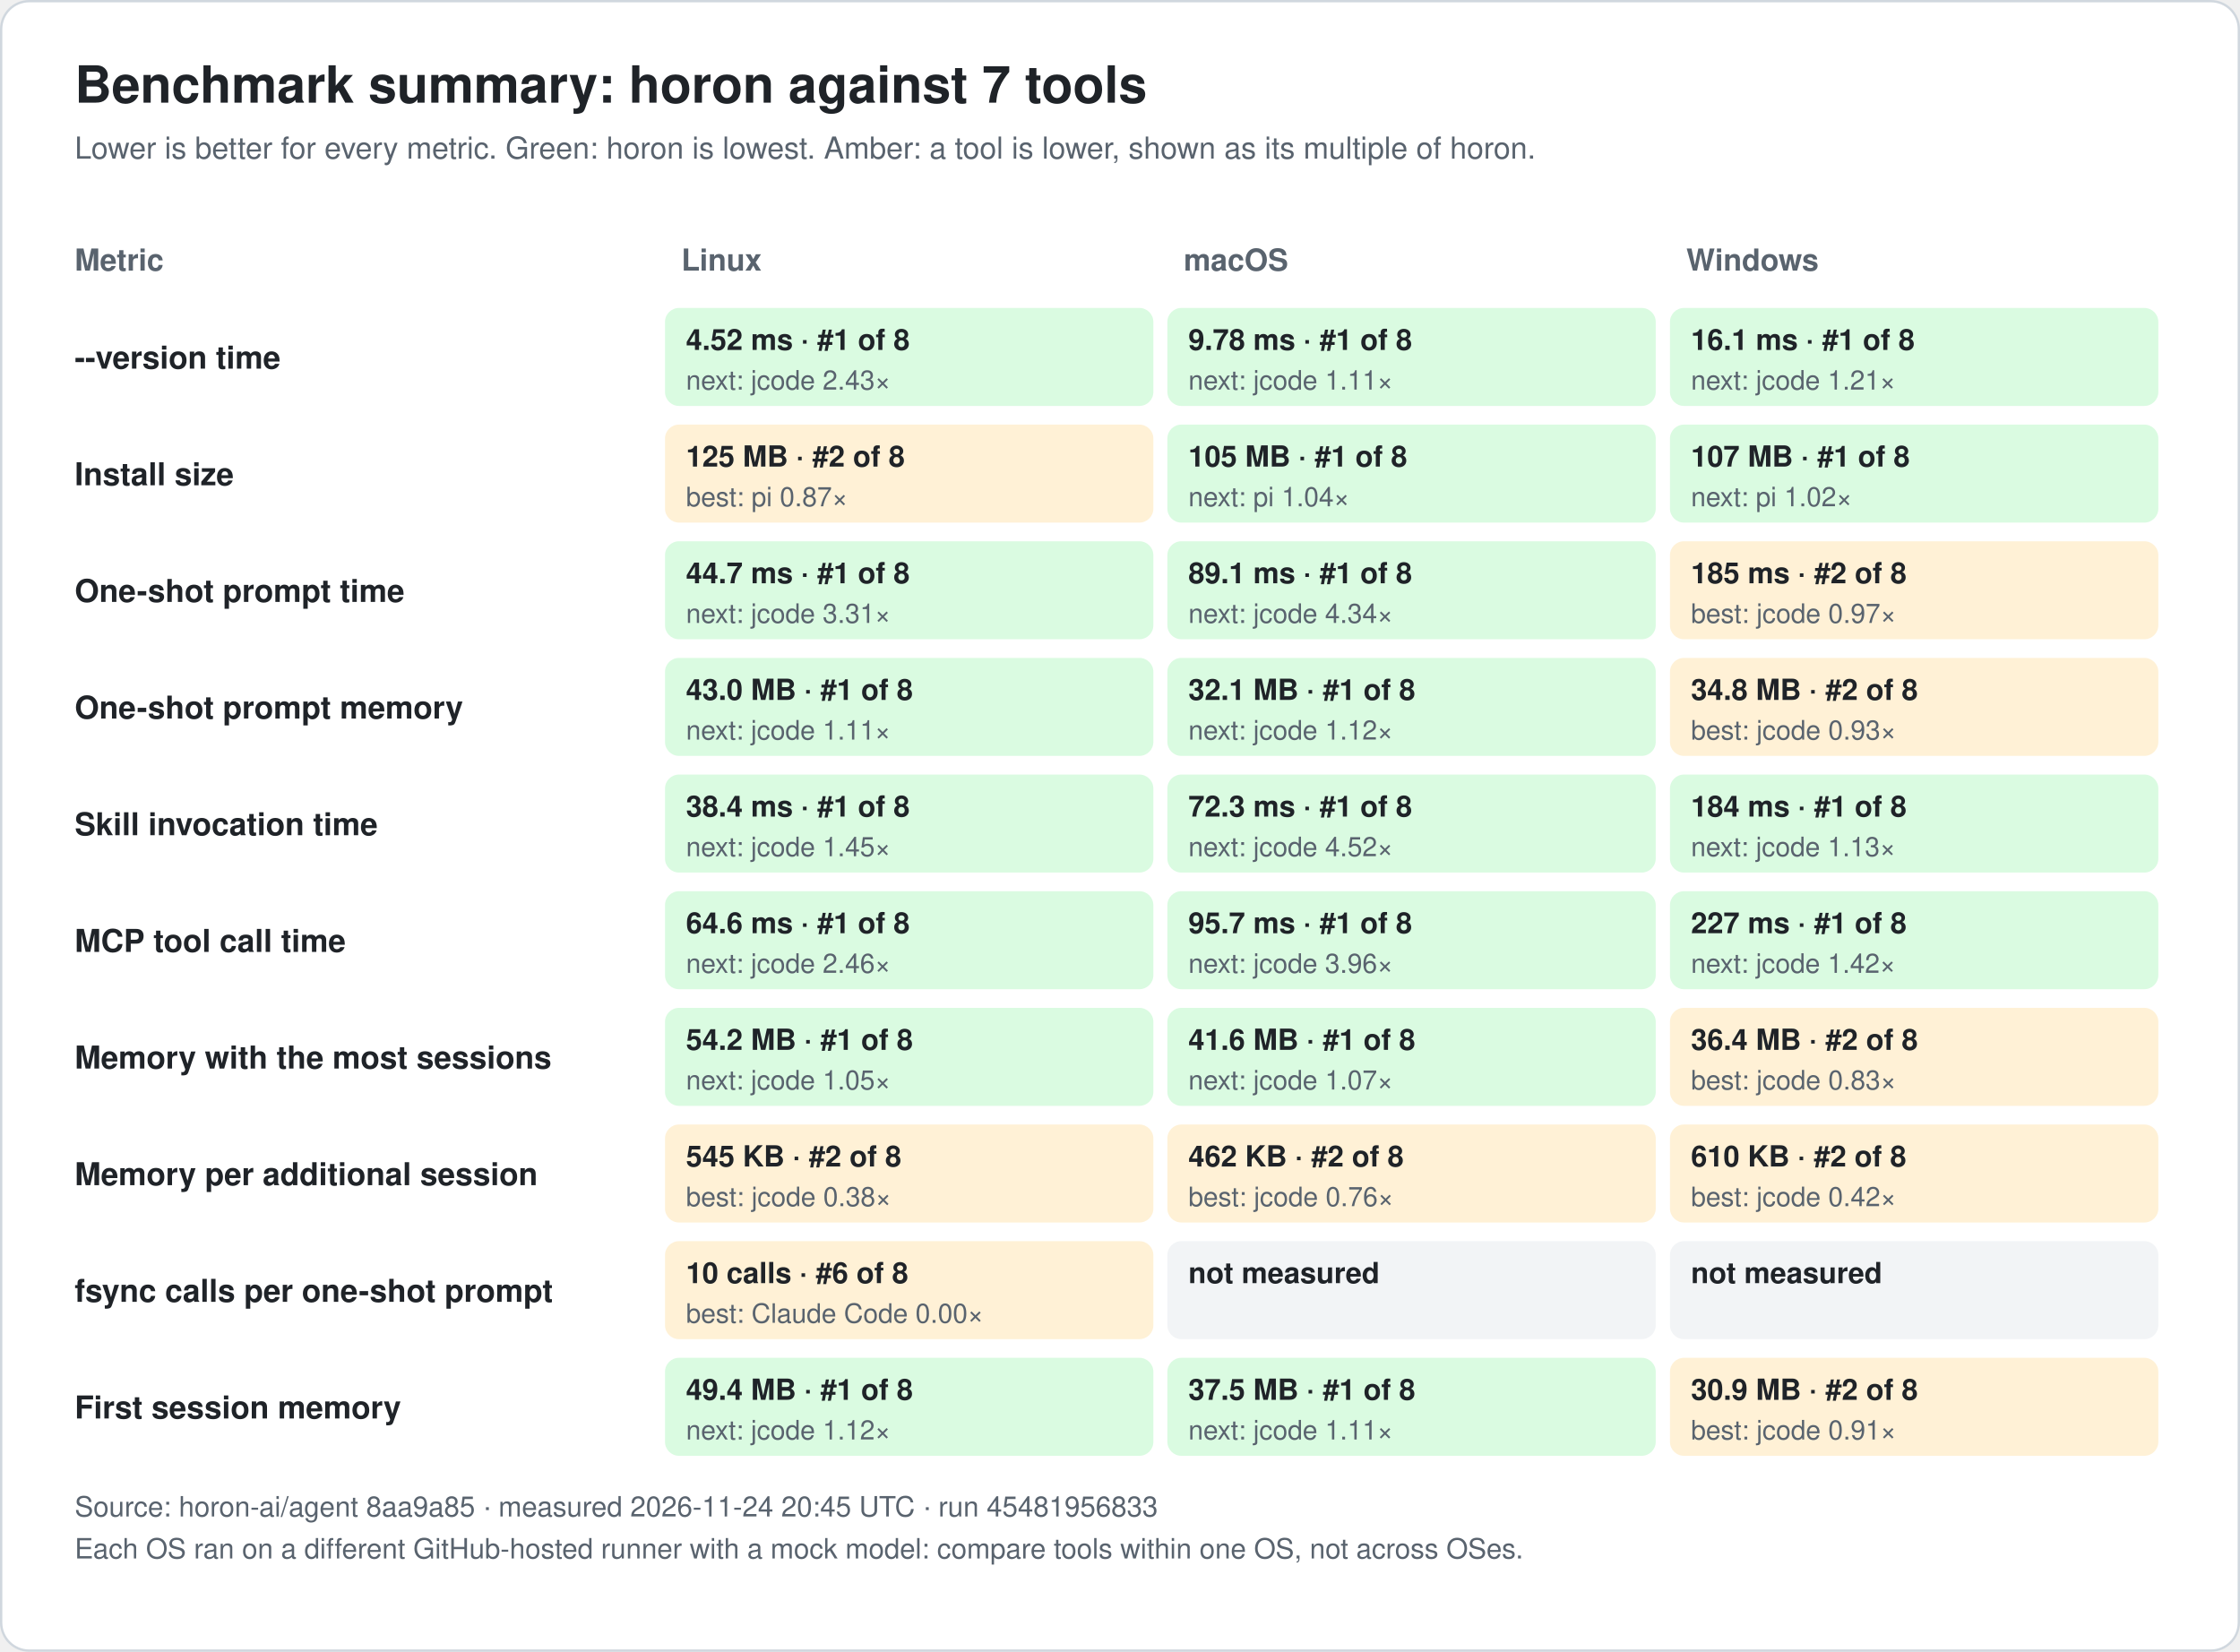
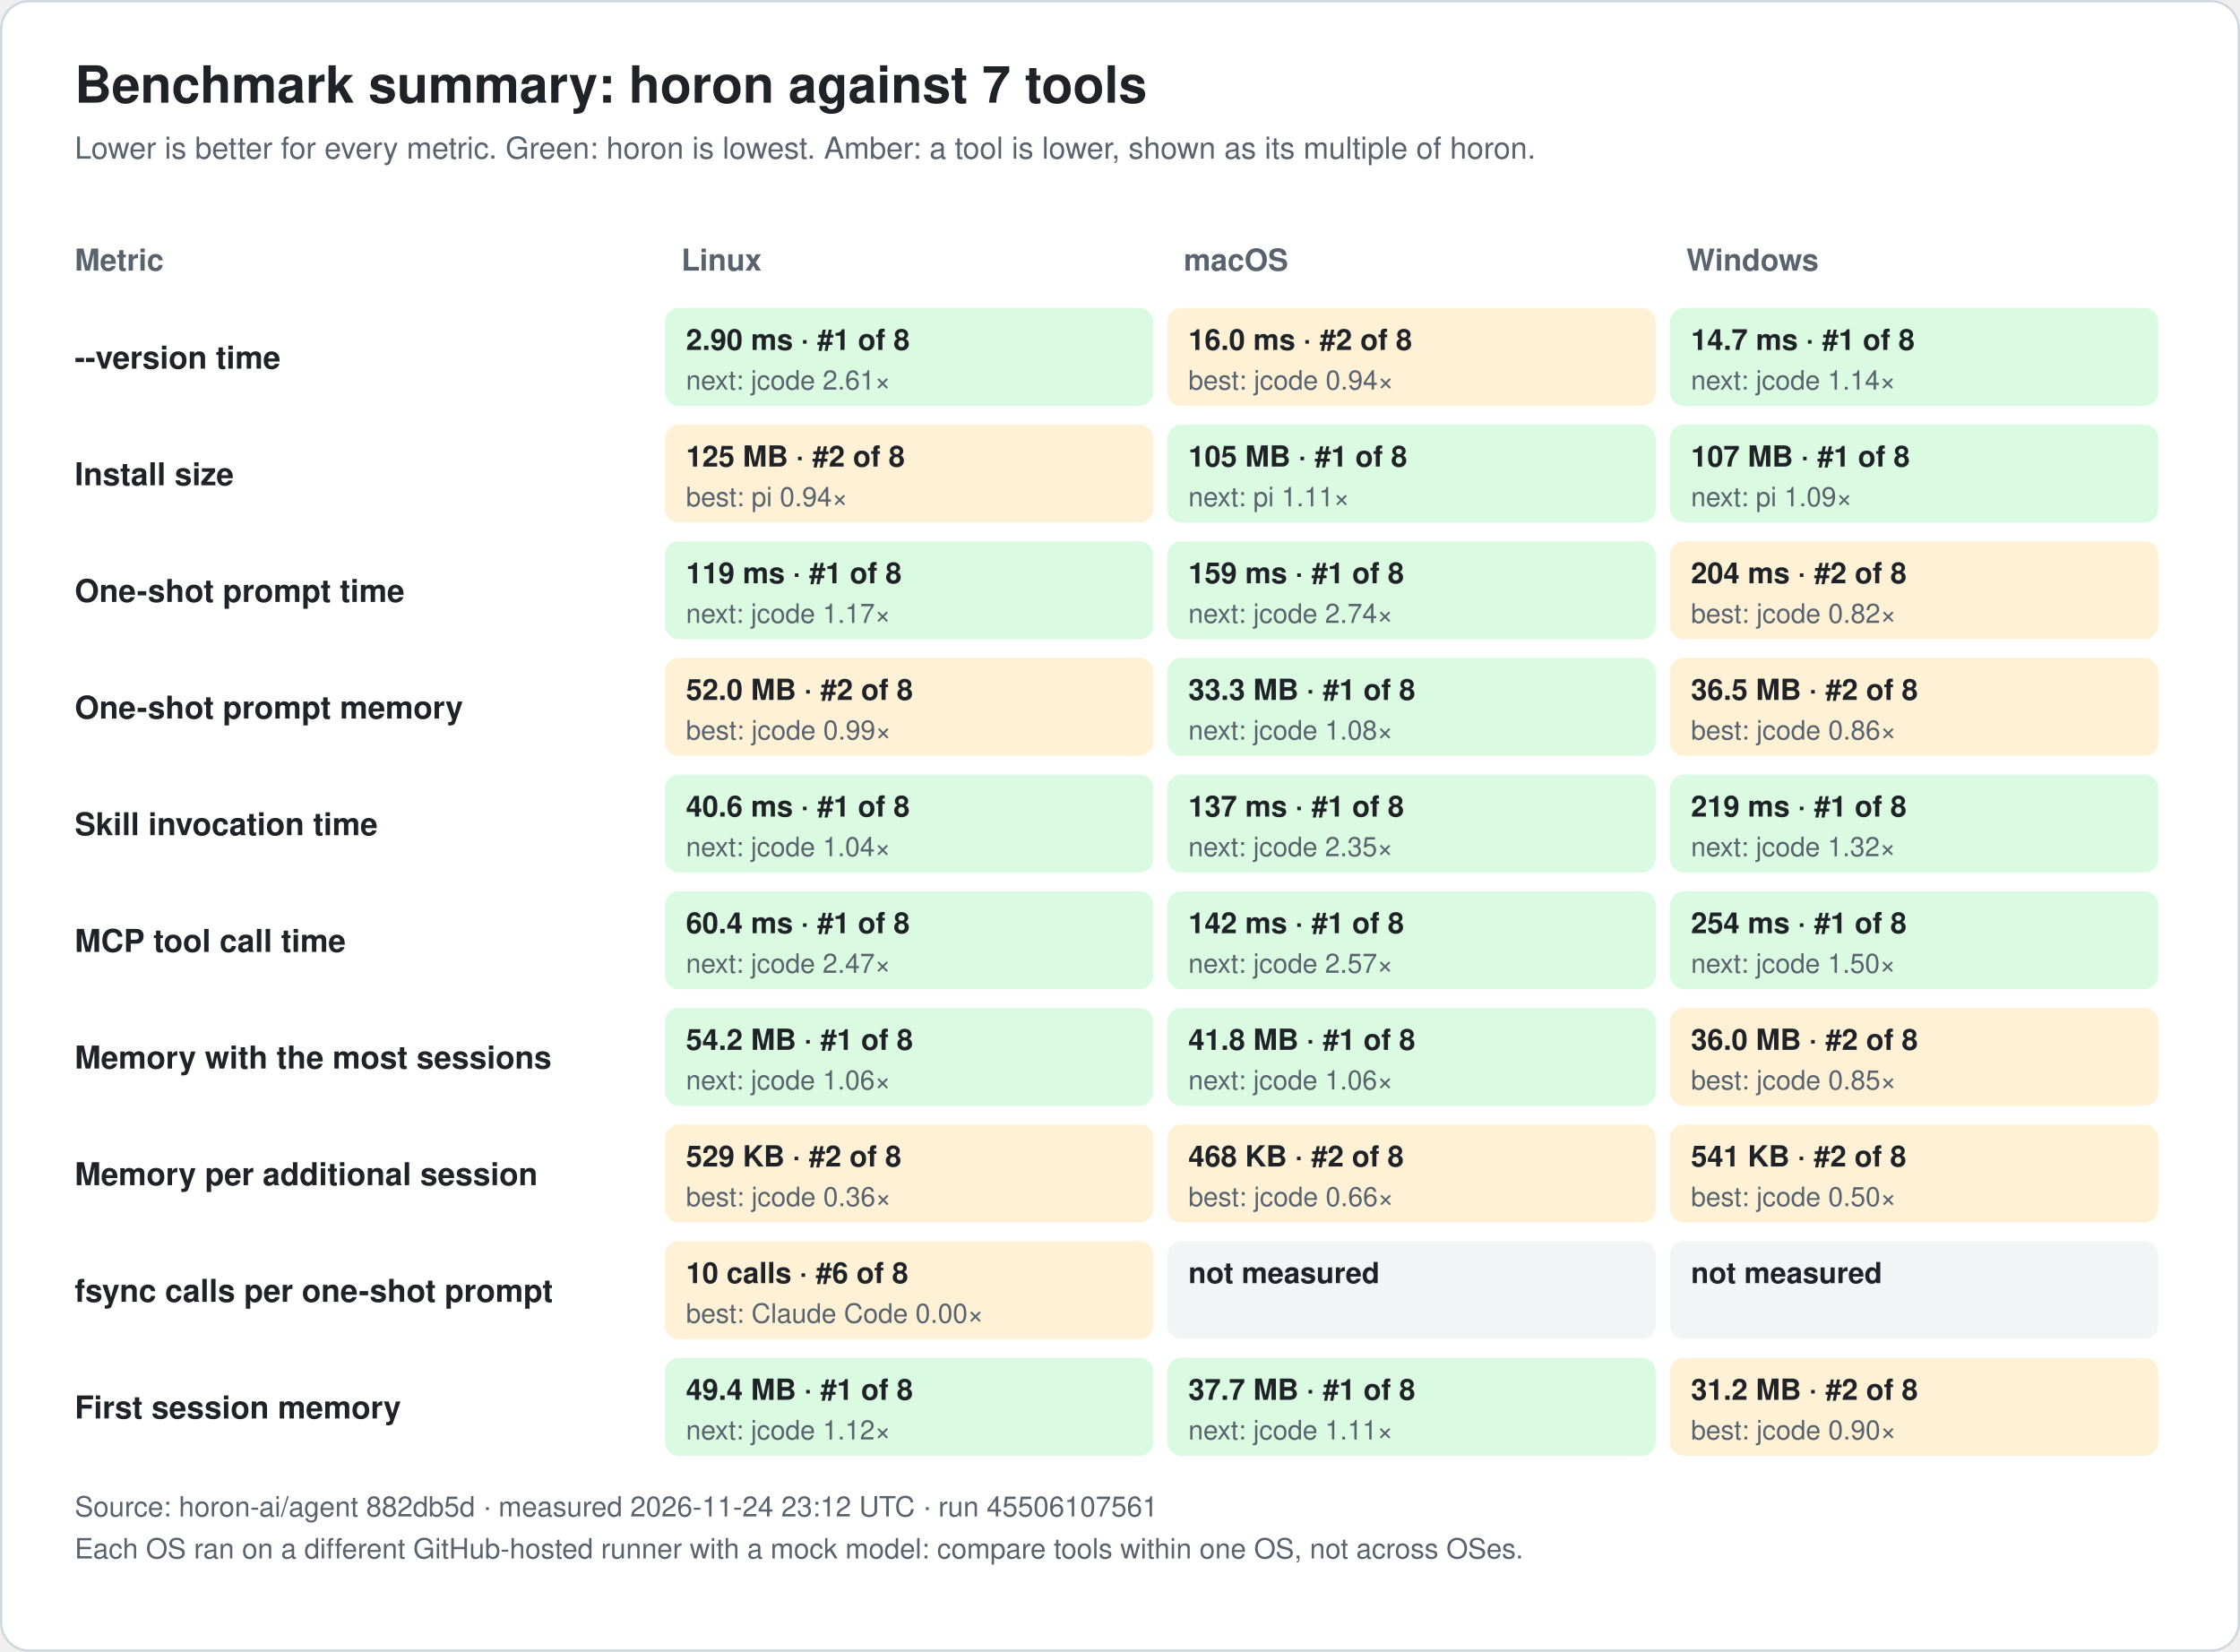
<svg xmlns="http://www.w3.org/2000/svg" width="960" height="708" viewBox="0 0 960 708" font-family="-apple-system, BlinkMacSystemFont, 'Segoe UI', 'Noto Sans KR', 'Apple SD Gothic Neo', Helvetica, Arial, sans-serif" role="img">
  <rect x="0.5" y="0.5" width="959" height="707" rx="12" fill="#ffffff" stroke="#d0d7de" />
  <text x="32.0" y="44.0" font-size="22" fill="#1f2328" text-anchor="start" font-weight="bold">Benchmark summary: horon against 7 tools</text>
  <text x="32.0" y="68.0" font-size="13" fill="#59636e" text-anchor="start" font-weight="normal">Lower is better for every metric. Green: horon is lowest. Amber: a tool is lower, shown as its multiple of horon.</text>
  <text x="32.0" y="116.0" font-size="13" fill="#59636e" text-anchor="start" font-weight="bold">Metric</text>
  <text x="292.0" y="116.0" font-size="13" fill="#59636e" text-anchor="start" font-weight="bold">Linux</text>
  <text x="507.3" y="116.0" font-size="13" fill="#59636e" text-anchor="start" font-weight="bold">macOS</text>
  <text x="722.7" y="116.0" font-size="13" fill="#59636e" text-anchor="start" font-weight="bold">Windows</text>
  <text x="32.0" y="158.0" font-size="13.5" fill="#1f2328" text-anchor="start" font-weight="bold">--version time</text>
  <rect x="285.0" y="132.0" width="209.3" height="42" rx="6" fill="#dafbe1" />
-   <text x="294.0" y="150.0" font-size="12.5" fill="#1f2328" text-anchor="start" font-weight="bold">4.52 ms · #1 of 8</text>
-   <text x="294.0" y="167.0" font-size="11.5" fill="#59636e" text-anchor="start" font-weight="normal">next: jcode 2.43×</text>
-   <rect x="500.3" y="132.0" width="209.3" height="42" rx="6" fill="#dafbe1" />
-   <text x="509.3" y="150.0" font-size="12.5" fill="#1f2328" text-anchor="start" font-weight="bold">9.78 ms · #1 of 8</text>
-   <text x="509.3" y="167.0" font-size="11.5" fill="#59636e" text-anchor="start" font-weight="normal">next: jcode 1.11×</text>
+   <text x="294.0" y="150.0" font-size="12.5" fill="#1f2328" text-anchor="start" font-weight="bold">2.90 ms · #1 of 8</text>
+   <text x="294.0" y="167.0" font-size="11.5" fill="#59636e" text-anchor="start" font-weight="normal">next: jcode 2.61×</text>
+   <rect x="500.3" y="132.0" width="209.3" height="42" rx="6" fill="#fff1d6" />
+   <text x="509.3" y="150.0" font-size="12.5" fill="#1f2328" text-anchor="start" font-weight="bold">16.0 ms · #2 of 8</text>
+   <text x="509.3" y="167.0" font-size="11.5" fill="#59636e" text-anchor="start" font-weight="normal">best: jcode 0.94×</text>
  <rect x="715.7" y="132.0" width="209.3" height="42" rx="6" fill="#dafbe1" />
-   <text x="724.7" y="150.0" font-size="12.5" fill="#1f2328" text-anchor="start" font-weight="bold">16.1 ms · #1 of 8</text>
-   <text x="724.7" y="167.0" font-size="11.5" fill="#59636e" text-anchor="start" font-weight="normal">next: jcode 1.21×</text>
+   <text x="724.7" y="150.0" font-size="12.5" fill="#1f2328" text-anchor="start" font-weight="bold">14.7 ms · #1 of 8</text>
+   <text x="724.7" y="167.0" font-size="11.5" fill="#59636e" text-anchor="start" font-weight="normal">next: jcode 1.14×</text>
  <text x="32.0" y="208.0" font-size="13.5" fill="#1f2328" text-anchor="start" font-weight="bold">Install size</text>
  <rect x="285.0" y="182.0" width="209.3" height="42" rx="6" fill="#fff1d6" />
  <text x="294.0" y="200.0" font-size="12.5" fill="#1f2328" text-anchor="start" font-weight="bold">125 MB · #2 of 8</text>
-   <text x="294.0" y="217.0" font-size="11.5" fill="#59636e" text-anchor="start" font-weight="normal">best: pi 0.87×</text>
+   <text x="294.0" y="217.0" font-size="11.5" fill="#59636e" text-anchor="start" font-weight="normal">best: pi 0.94×</text>
  <rect x="500.3" y="182.0" width="209.3" height="42" rx="6" fill="#dafbe1" />
  <text x="509.3" y="200.0" font-size="12.5" fill="#1f2328" text-anchor="start" font-weight="bold">105 MB · #1 of 8</text>
-   <text x="509.3" y="217.0" font-size="11.5" fill="#59636e" text-anchor="start" font-weight="normal">next: pi 1.04×</text>
+   <text x="509.3" y="217.0" font-size="11.5" fill="#59636e" text-anchor="start" font-weight="normal">next: pi 1.11×</text>
  <rect x="715.7" y="182.0" width="209.3" height="42" rx="6" fill="#dafbe1" />
  <text x="724.7" y="200.0" font-size="12.5" fill="#1f2328" text-anchor="start" font-weight="bold">107 MB · #1 of 8</text>
-   <text x="724.7" y="217.0" font-size="11.5" fill="#59636e" text-anchor="start" font-weight="normal">next: pi 1.02×</text>
+   <text x="724.7" y="217.0" font-size="11.5" fill="#59636e" text-anchor="start" font-weight="normal">next: pi 1.09×</text>
  <text x="32.0" y="258.0" font-size="13.5" fill="#1f2328" text-anchor="start" font-weight="bold">One-shot prompt time</text>
  <rect x="285.0" y="232.0" width="209.3" height="42" rx="6" fill="#dafbe1" />
-   <text x="294.0" y="250.0" font-size="12.5" fill="#1f2328" text-anchor="start" font-weight="bold">44.7 ms · #1 of 8</text>
-   <text x="294.0" y="267.0" font-size="11.5" fill="#59636e" text-anchor="start" font-weight="normal">next: jcode 3.31×</text>
+   <text x="294.0" y="250.0" font-size="12.5" fill="#1f2328" text-anchor="start" font-weight="bold">119 ms · #1 of 8</text>
+   <text x="294.0" y="267.0" font-size="11.5" fill="#59636e" text-anchor="start" font-weight="normal">next: jcode 1.17×</text>
  <rect x="500.3" y="232.0" width="209.3" height="42" rx="6" fill="#dafbe1" />
-   <text x="509.3" y="250.0" font-size="12.5" fill="#1f2328" text-anchor="start" font-weight="bold">89.1 ms · #1 of 8</text>
-   <text x="509.3" y="267.0" font-size="11.5" fill="#59636e" text-anchor="start" font-weight="normal">next: jcode 4.34×</text>
+   <text x="509.3" y="250.0" font-size="12.5" fill="#1f2328" text-anchor="start" font-weight="bold">159 ms · #1 of 8</text>
+   <text x="509.3" y="267.0" font-size="11.5" fill="#59636e" text-anchor="start" font-weight="normal">next: jcode 2.74×</text>
  <rect x="715.7" y="232.0" width="209.3" height="42" rx="6" fill="#fff1d6" />
-   <text x="724.7" y="250.0" font-size="12.5" fill="#1f2328" text-anchor="start" font-weight="bold">185 ms · #2 of 8</text>
-   <text x="724.7" y="267.0" font-size="11.5" fill="#59636e" text-anchor="start" font-weight="normal">best: jcode 0.97×</text>
+   <text x="724.7" y="250.0" font-size="12.5" fill="#1f2328" text-anchor="start" font-weight="bold">204 ms · #2 of 8</text>
+   <text x="724.7" y="267.0" font-size="11.5" fill="#59636e" text-anchor="start" font-weight="normal">best: jcode 0.82×</text>
  <text x="32.0" y="308.0" font-size="13.5" fill="#1f2328" text-anchor="start" font-weight="bold">One-shot prompt memory</text>
-   <rect x="285.0" y="282.0" width="209.3" height="42" rx="6" fill="#dafbe1" />
-   <text x="294.0" y="300.0" font-size="12.5" fill="#1f2328" text-anchor="start" font-weight="bold">43.0 MB · #1 of 8</text>
-   <text x="294.0" y="317.0" font-size="11.5" fill="#59636e" text-anchor="start" font-weight="normal">next: jcode 1.11×</text>
+   <rect x="285.0" y="282.0" width="209.3" height="42" rx="6" fill="#fff1d6" />
+   <text x="294.0" y="300.0" font-size="12.5" fill="#1f2328" text-anchor="start" font-weight="bold">52.0 MB · #2 of 8</text>
+   <text x="294.0" y="317.0" font-size="11.5" fill="#59636e" text-anchor="start" font-weight="normal">best: jcode 0.99×</text>
  <rect x="500.3" y="282.0" width="209.3" height="42" rx="6" fill="#dafbe1" />
-   <text x="509.3" y="300.0" font-size="12.5" fill="#1f2328" text-anchor="start" font-weight="bold">32.1 MB · #1 of 8</text>
-   <text x="509.3" y="317.0" font-size="11.5" fill="#59636e" text-anchor="start" font-weight="normal">next: jcode 1.12×</text>
+   <text x="509.3" y="300.0" font-size="12.5" fill="#1f2328" text-anchor="start" font-weight="bold">33.3 MB · #1 of 8</text>
+   <text x="509.3" y="317.0" font-size="11.5" fill="#59636e" text-anchor="start" font-weight="normal">next: jcode 1.08×</text>
  <rect x="715.7" y="282.0" width="209.3" height="42" rx="6" fill="#fff1d6" />
-   <text x="724.7" y="300.0" font-size="12.5" fill="#1f2328" text-anchor="start" font-weight="bold">34.8 MB · #2 of 8</text>
-   <text x="724.7" y="317.0" font-size="11.5" fill="#59636e" text-anchor="start" font-weight="normal">best: jcode 0.93×</text>
+   <text x="724.7" y="300.0" font-size="12.5" fill="#1f2328" text-anchor="start" font-weight="bold">36.5 MB · #2 of 8</text>
+   <text x="724.7" y="317.0" font-size="11.5" fill="#59636e" text-anchor="start" font-weight="normal">best: jcode 0.86×</text>
  <text x="32.0" y="358.0" font-size="13.5" fill="#1f2328" text-anchor="start" font-weight="bold">Skill invocation time</text>
  <rect x="285.0" y="332.0" width="209.3" height="42" rx="6" fill="#dafbe1" />
-   <text x="294.0" y="350.0" font-size="12.5" fill="#1f2328" text-anchor="start" font-weight="bold">38.4 ms · #1 of 8</text>
-   <text x="294.0" y="367.0" font-size="11.5" fill="#59636e" text-anchor="start" font-weight="normal">next: jcode 1.45×</text>
+   <text x="294.0" y="350.0" font-size="12.5" fill="#1f2328" text-anchor="start" font-weight="bold">40.6 ms · #1 of 8</text>
+   <text x="294.0" y="367.0" font-size="11.5" fill="#59636e" text-anchor="start" font-weight="normal">next: jcode 1.04×</text>
  <rect x="500.3" y="332.0" width="209.3" height="42" rx="6" fill="#dafbe1" />
-   <text x="509.3" y="350.0" font-size="12.5" fill="#1f2328" text-anchor="start" font-weight="bold">72.3 ms · #1 of 8</text>
-   <text x="509.3" y="367.0" font-size="11.5" fill="#59636e" text-anchor="start" font-weight="normal">next: jcode 4.52×</text>
+   <text x="509.3" y="350.0" font-size="12.5" fill="#1f2328" text-anchor="start" font-weight="bold">137 ms · #1 of 8</text>
+   <text x="509.3" y="367.0" font-size="11.5" fill="#59636e" text-anchor="start" font-weight="normal">next: jcode 2.35×</text>
  <rect x="715.7" y="332.0" width="209.3" height="42" rx="6" fill="#dafbe1" />
-   <text x="724.7" y="350.0" font-size="12.5" fill="#1f2328" text-anchor="start" font-weight="bold">184 ms · #1 of 8</text>
-   <text x="724.7" y="367.0" font-size="11.5" fill="#59636e" text-anchor="start" font-weight="normal">next: jcode 1.13×</text>
+   <text x="724.7" y="350.0" font-size="12.5" fill="#1f2328" text-anchor="start" font-weight="bold">219 ms · #1 of 8</text>
+   <text x="724.7" y="367.0" font-size="11.5" fill="#59636e" text-anchor="start" font-weight="normal">next: jcode 1.32×</text>
  <text x="32.0" y="408.0" font-size="13.5" fill="#1f2328" text-anchor="start" font-weight="bold">MCP tool call time</text>
  <rect x="285.0" y="382.0" width="209.3" height="42" rx="6" fill="#dafbe1" />
-   <text x="294.0" y="400.0" font-size="12.5" fill="#1f2328" text-anchor="start" font-weight="bold">64.6 ms · #1 of 8</text>
-   <text x="294.0" y="417.0" font-size="11.5" fill="#59636e" text-anchor="start" font-weight="normal">next: jcode 2.46×</text>
+   <text x="294.0" y="400.0" font-size="12.5" fill="#1f2328" text-anchor="start" font-weight="bold">60.4 ms · #1 of 8</text>
+   <text x="294.0" y="417.0" font-size="11.5" fill="#59636e" text-anchor="start" font-weight="normal">next: jcode 2.47×</text>
  <rect x="500.3" y="382.0" width="209.3" height="42" rx="6" fill="#dafbe1" />
-   <text x="509.3" y="400.0" font-size="12.5" fill="#1f2328" text-anchor="start" font-weight="bold">95.7 ms · #1 of 8</text>
-   <text x="509.3" y="417.0" font-size="11.5" fill="#59636e" text-anchor="start" font-weight="normal">next: jcode 3.96×</text>
+   <text x="509.3" y="400.0" font-size="12.5" fill="#1f2328" text-anchor="start" font-weight="bold">142 ms · #1 of 8</text>
+   <text x="509.3" y="417.0" font-size="11.5" fill="#59636e" text-anchor="start" font-weight="normal">next: jcode 2.57×</text>
  <rect x="715.7" y="382.0" width="209.3" height="42" rx="6" fill="#dafbe1" />
-   <text x="724.7" y="400.0" font-size="12.5" fill="#1f2328" text-anchor="start" font-weight="bold">227 ms · #1 of 8</text>
-   <text x="724.7" y="417.0" font-size="11.5" fill="#59636e" text-anchor="start" font-weight="normal">next: jcode 1.42×</text>
+   <text x="724.7" y="400.0" font-size="12.5" fill="#1f2328" text-anchor="start" font-weight="bold">254 ms · #1 of 8</text>
+   <text x="724.7" y="417.0" font-size="11.5" fill="#59636e" text-anchor="start" font-weight="normal">next: jcode 1.50×</text>
  <text x="32.0" y="458.0" font-size="13.5" fill="#1f2328" text-anchor="start" font-weight="bold">Memory with the most sessions</text>
  <rect x="285.0" y="432.0" width="209.3" height="42" rx="6" fill="#dafbe1" />
  <text x="294.0" y="450.0" font-size="12.5" fill="#1f2328" text-anchor="start" font-weight="bold">54.2 MB · #1 of 8</text>
-   <text x="294.0" y="467.0" font-size="11.5" fill="#59636e" text-anchor="start" font-weight="normal">next: jcode 1.05×</text>
+   <text x="294.0" y="467.0" font-size="11.5" fill="#59636e" text-anchor="start" font-weight="normal">next: jcode 1.06×</text>
  <rect x="500.3" y="432.0" width="209.3" height="42" rx="6" fill="#dafbe1" />
-   <text x="509.3" y="450.0" font-size="12.5" fill="#1f2328" text-anchor="start" font-weight="bold">41.6 MB · #1 of 8</text>
-   <text x="509.3" y="467.0" font-size="11.5" fill="#59636e" text-anchor="start" font-weight="normal">next: jcode 1.07×</text>
+   <text x="509.3" y="450.0" font-size="12.5" fill="#1f2328" text-anchor="start" font-weight="bold">41.8 MB · #1 of 8</text>
+   <text x="509.3" y="467.0" font-size="11.5" fill="#59636e" text-anchor="start" font-weight="normal">next: jcode 1.06×</text>
  <rect x="715.7" y="432.0" width="209.3" height="42" rx="6" fill="#fff1d6" />
-   <text x="724.7" y="450.0" font-size="12.5" fill="#1f2328" text-anchor="start" font-weight="bold">36.4 MB · #2 of 8</text>
-   <text x="724.7" y="467.0" font-size="11.5" fill="#59636e" text-anchor="start" font-weight="normal">best: jcode 0.83×</text>
+   <text x="724.7" y="450.0" font-size="12.5" fill="#1f2328" text-anchor="start" font-weight="bold">36.0 MB · #2 of 8</text>
+   <text x="724.7" y="467.0" font-size="11.5" fill="#59636e" text-anchor="start" font-weight="normal">best: jcode 0.85×</text>
  <text x="32.0" y="508.0" font-size="13.5" fill="#1f2328" text-anchor="start" font-weight="bold">Memory per additional session</text>
  <rect x="285.0" y="482.0" width="209.3" height="42" rx="6" fill="#fff1d6" />
-   <text x="294.0" y="500.0" font-size="12.5" fill="#1f2328" text-anchor="start" font-weight="bold">545 KB · #2 of 8</text>
-   <text x="294.0" y="517.0" font-size="11.5" fill="#59636e" text-anchor="start" font-weight="normal">best: jcode 0.38×</text>
+   <text x="294.0" y="500.0" font-size="12.5" fill="#1f2328" text-anchor="start" font-weight="bold">529 KB · #2 of 8</text>
+   <text x="294.0" y="517.0" font-size="11.5" fill="#59636e" text-anchor="start" font-weight="normal">best: jcode 0.36×</text>
  <rect x="500.3" y="482.0" width="209.3" height="42" rx="6" fill="#fff1d6" />
-   <text x="509.3" y="500.0" font-size="12.5" fill="#1f2328" text-anchor="start" font-weight="bold">462 KB · #2 of 8</text>
-   <text x="509.3" y="517.0" font-size="11.5" fill="#59636e" text-anchor="start" font-weight="normal">best: jcode 0.76×</text>
+   <text x="509.3" y="500.0" font-size="12.5" fill="#1f2328" text-anchor="start" font-weight="bold">468 KB · #2 of 8</text>
+   <text x="509.3" y="517.0" font-size="11.5" fill="#59636e" text-anchor="start" font-weight="normal">best: jcode 0.66×</text>
  <rect x="715.7" y="482.0" width="209.3" height="42" rx="6" fill="#fff1d6" />
-   <text x="724.7" y="500.0" font-size="12.5" fill="#1f2328" text-anchor="start" font-weight="bold">610 KB · #2 of 8</text>
-   <text x="724.7" y="517.0" font-size="11.5" fill="#59636e" text-anchor="start" font-weight="normal">best: jcode 0.42×</text>
+   <text x="724.7" y="500.0" font-size="12.5" fill="#1f2328" text-anchor="start" font-weight="bold">541 KB · #2 of 8</text>
+   <text x="724.7" y="517.0" font-size="11.5" fill="#59636e" text-anchor="start" font-weight="normal">best: jcode 0.50×</text>
  <text x="32.0" y="558.0" font-size="13.5" fill="#1f2328" text-anchor="start" font-weight="bold">fsync calls per one-shot prompt</text>
  <rect x="285.0" y="532.0" width="209.3" height="42" rx="6" fill="#fff1d6" />
  <text x="294.0" y="550.0" font-size="12.5" fill="#1f2328" text-anchor="start" font-weight="bold">10 calls · #6 of 8</text>
  <text x="294.0" y="567.0" font-size="11.5" fill="#59636e" text-anchor="start" font-weight="normal">best: Claude Code 0.00×</text>
  <rect x="500.3" y="532.0" width="209.3" height="42" rx="6" fill="#f2f4f6" />
  <text x="509.3" y="550.0" font-size="12.5" fill="#1f2328" text-anchor="start" font-weight="bold">not measured</text>
  <rect x="715.7" y="532.0" width="209.3" height="42" rx="6" fill="#f2f4f6" />
  <text x="724.7" y="550.0" font-size="12.5" fill="#1f2328" text-anchor="start" font-weight="bold">not measured</text>
  <text x="32.0" y="608.0" font-size="13.5" fill="#1f2328" text-anchor="start" font-weight="bold">First session memory</text>
  <rect x="285.0" y="582.0" width="209.3" height="42" rx="6" fill="#dafbe1" />
  <text x="294.0" y="600.0" font-size="12.5" fill="#1f2328" text-anchor="start" font-weight="bold">49.4 MB · #1 of 8</text>
  <text x="294.0" y="617.0" font-size="11.5" fill="#59636e" text-anchor="start" font-weight="normal">next: jcode 1.12×</text>
  <rect x="500.3" y="582.0" width="209.3" height="42" rx="6" fill="#dafbe1" />
-   <text x="509.3" y="600.0" font-size="12.5" fill="#1f2328" text-anchor="start" font-weight="bold">37.5 MB · #1 of 8</text>
+   <text x="509.3" y="600.0" font-size="12.5" fill="#1f2328" text-anchor="start" font-weight="bold">37.7 MB · #1 of 8</text>
  <text x="509.3" y="617.0" font-size="11.5" fill="#59636e" text-anchor="start" font-weight="normal">next: jcode 1.11×</text>
  <rect x="715.7" y="582.0" width="209.3" height="42" rx="6" fill="#fff1d6" />
-   <text x="724.7" y="600.0" font-size="12.5" fill="#1f2328" text-anchor="start" font-weight="bold">30.9 MB · #2 of 8</text>
-   <text x="724.7" y="617.0" font-size="11.5" fill="#59636e" text-anchor="start" font-weight="normal">best: jcode 0.91×</text>
-   <text x="32.0" y="650.0" font-size="12" fill="#59636e" text-anchor="start" font-weight="normal">Source: horon-ai/agent 8aa9a85 · measured 2026-11-24 20:45 UTC · run 45481956833</text>
+   <text x="724.7" y="600.0" font-size="12.5" fill="#1f2328" text-anchor="start" font-weight="bold">31.2 MB · #2 of 8</text>
+   <text x="724.7" y="617.0" font-size="11.5" fill="#59636e" text-anchor="start" font-weight="normal">best: jcode 0.90×</text>
+   <text x="32.0" y="650.0" font-size="12" fill="#59636e" text-anchor="start" font-weight="normal">Source: horon-ai/agent 882db5d · measured 2026-11-24 23:12 UTC · run 45506107561</text>
  <text x="32.0" y="668.0" font-size="12" fill="#59636e" text-anchor="start" font-weight="normal">Each OS ran on a different GitHub-hosted runner with a mock model: compare tools within one OS, not across OSes.</text>
</svg>
